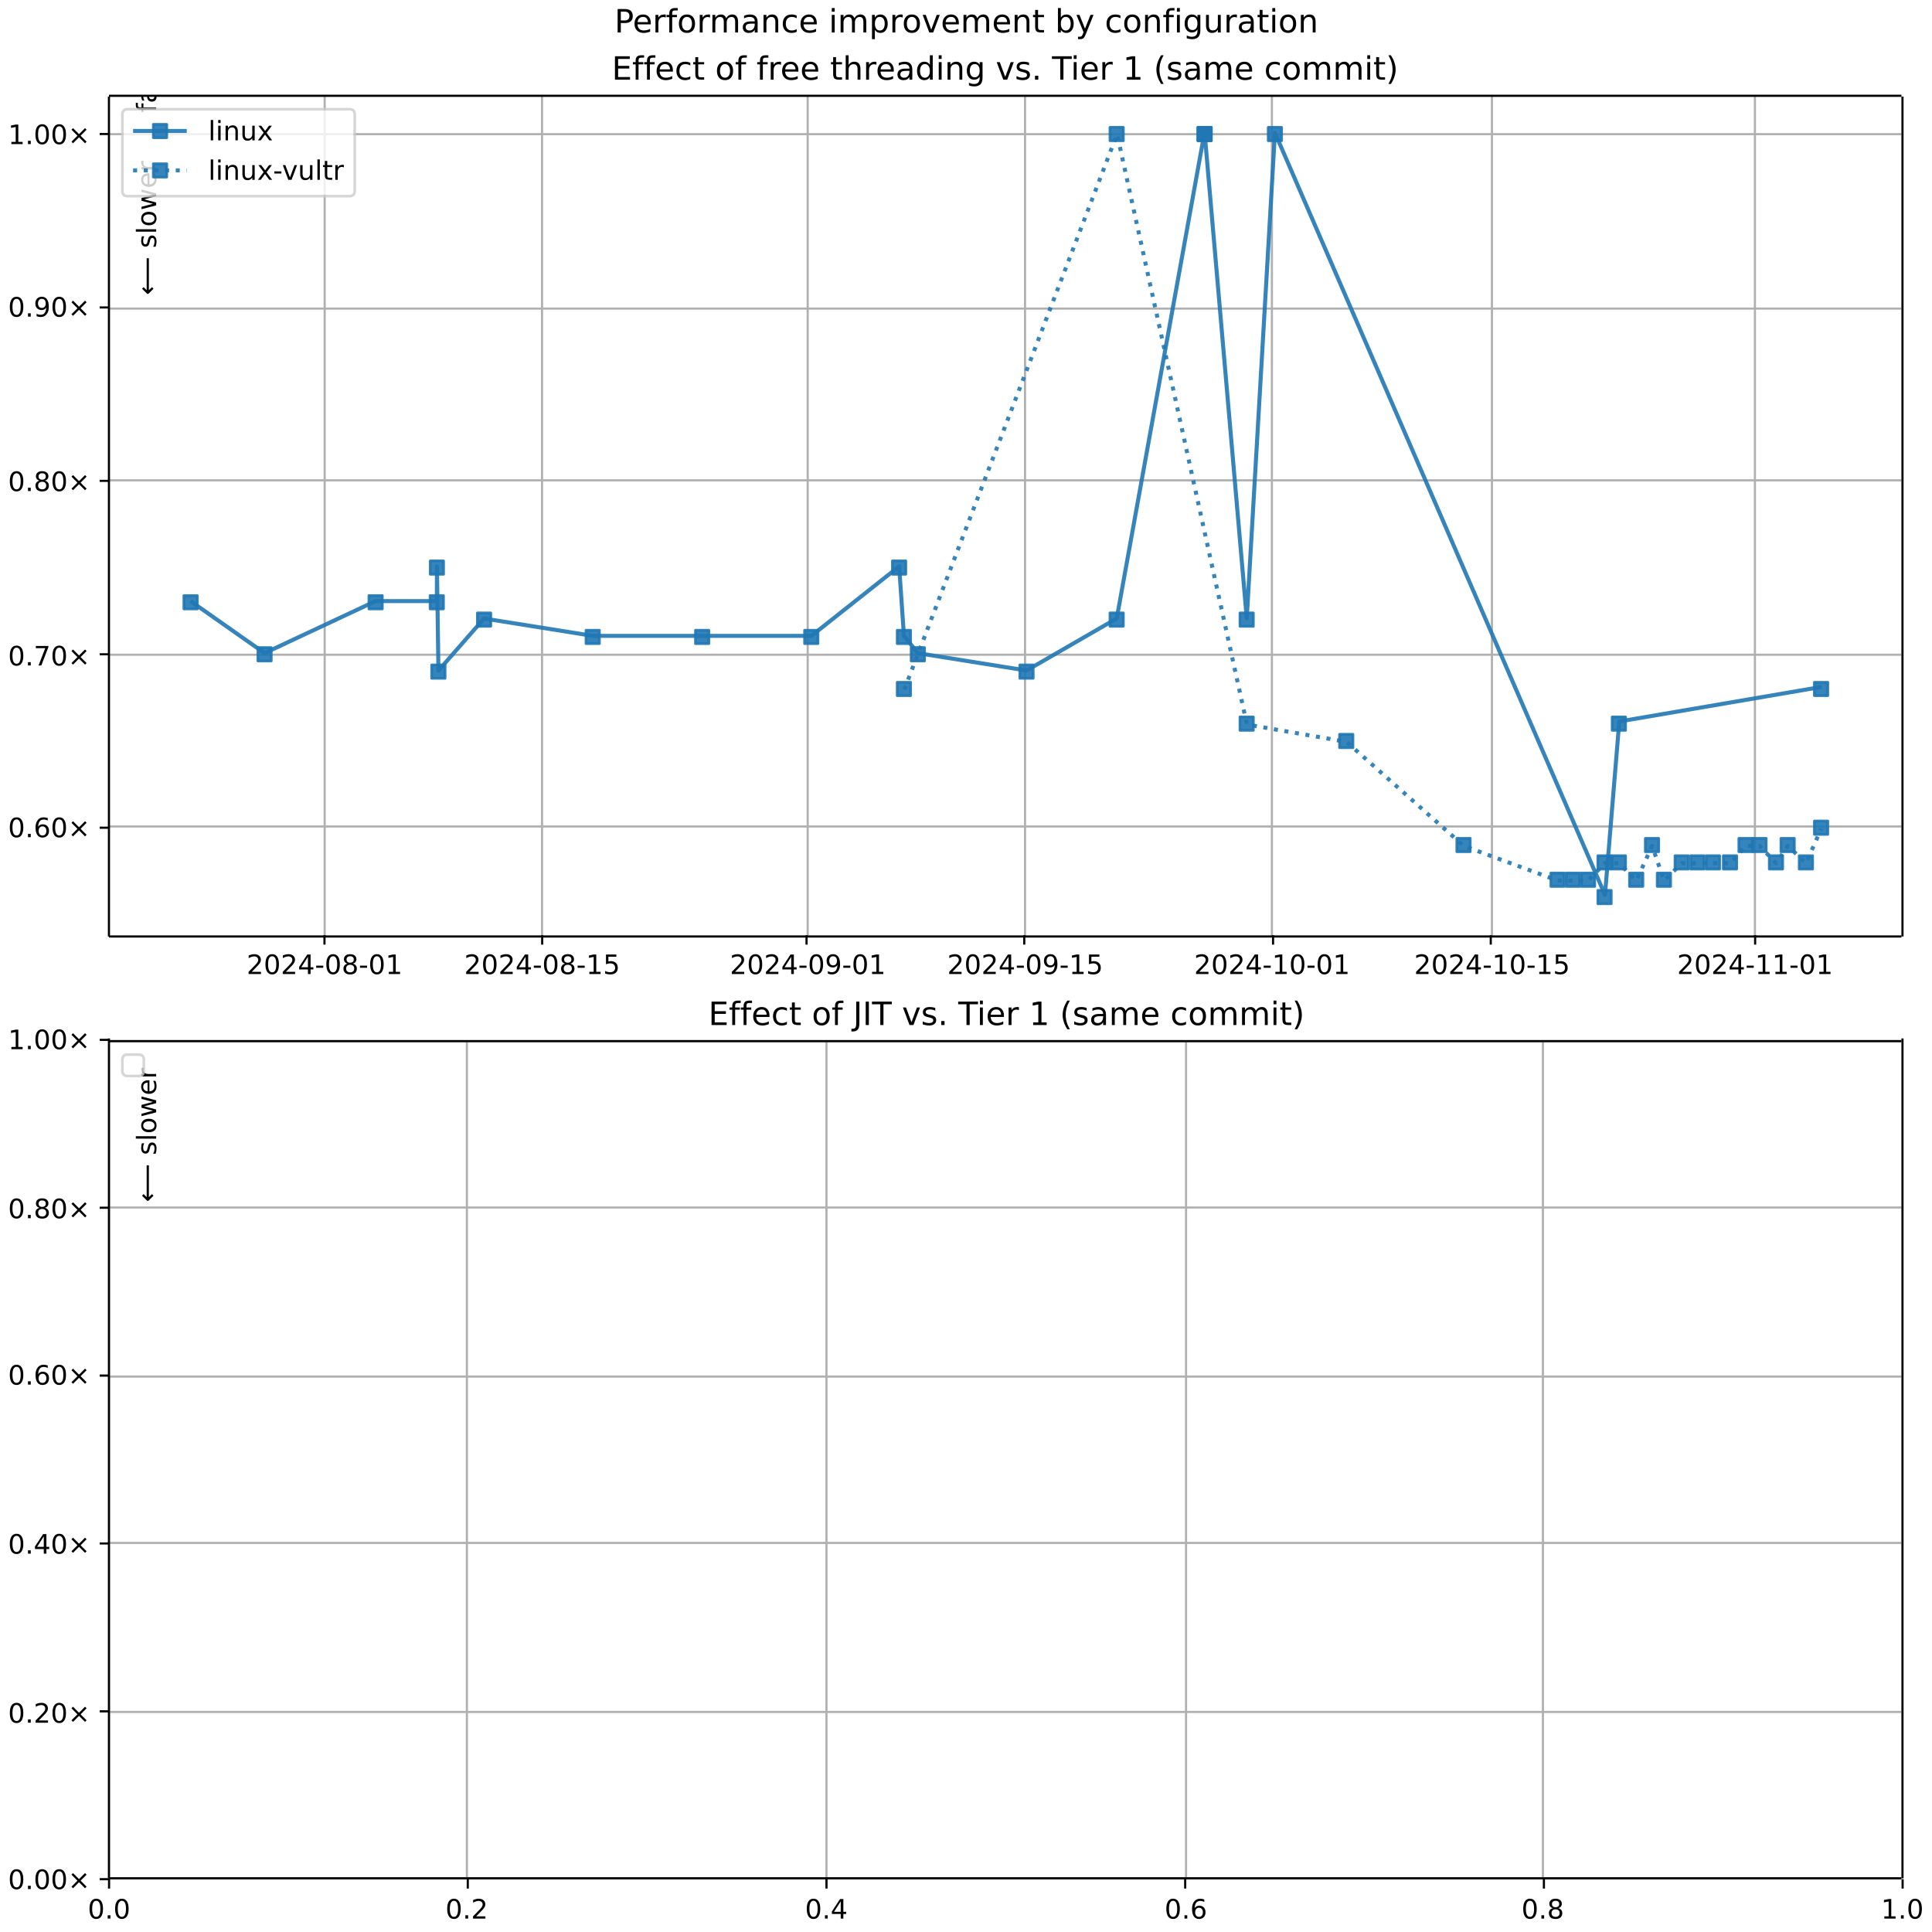
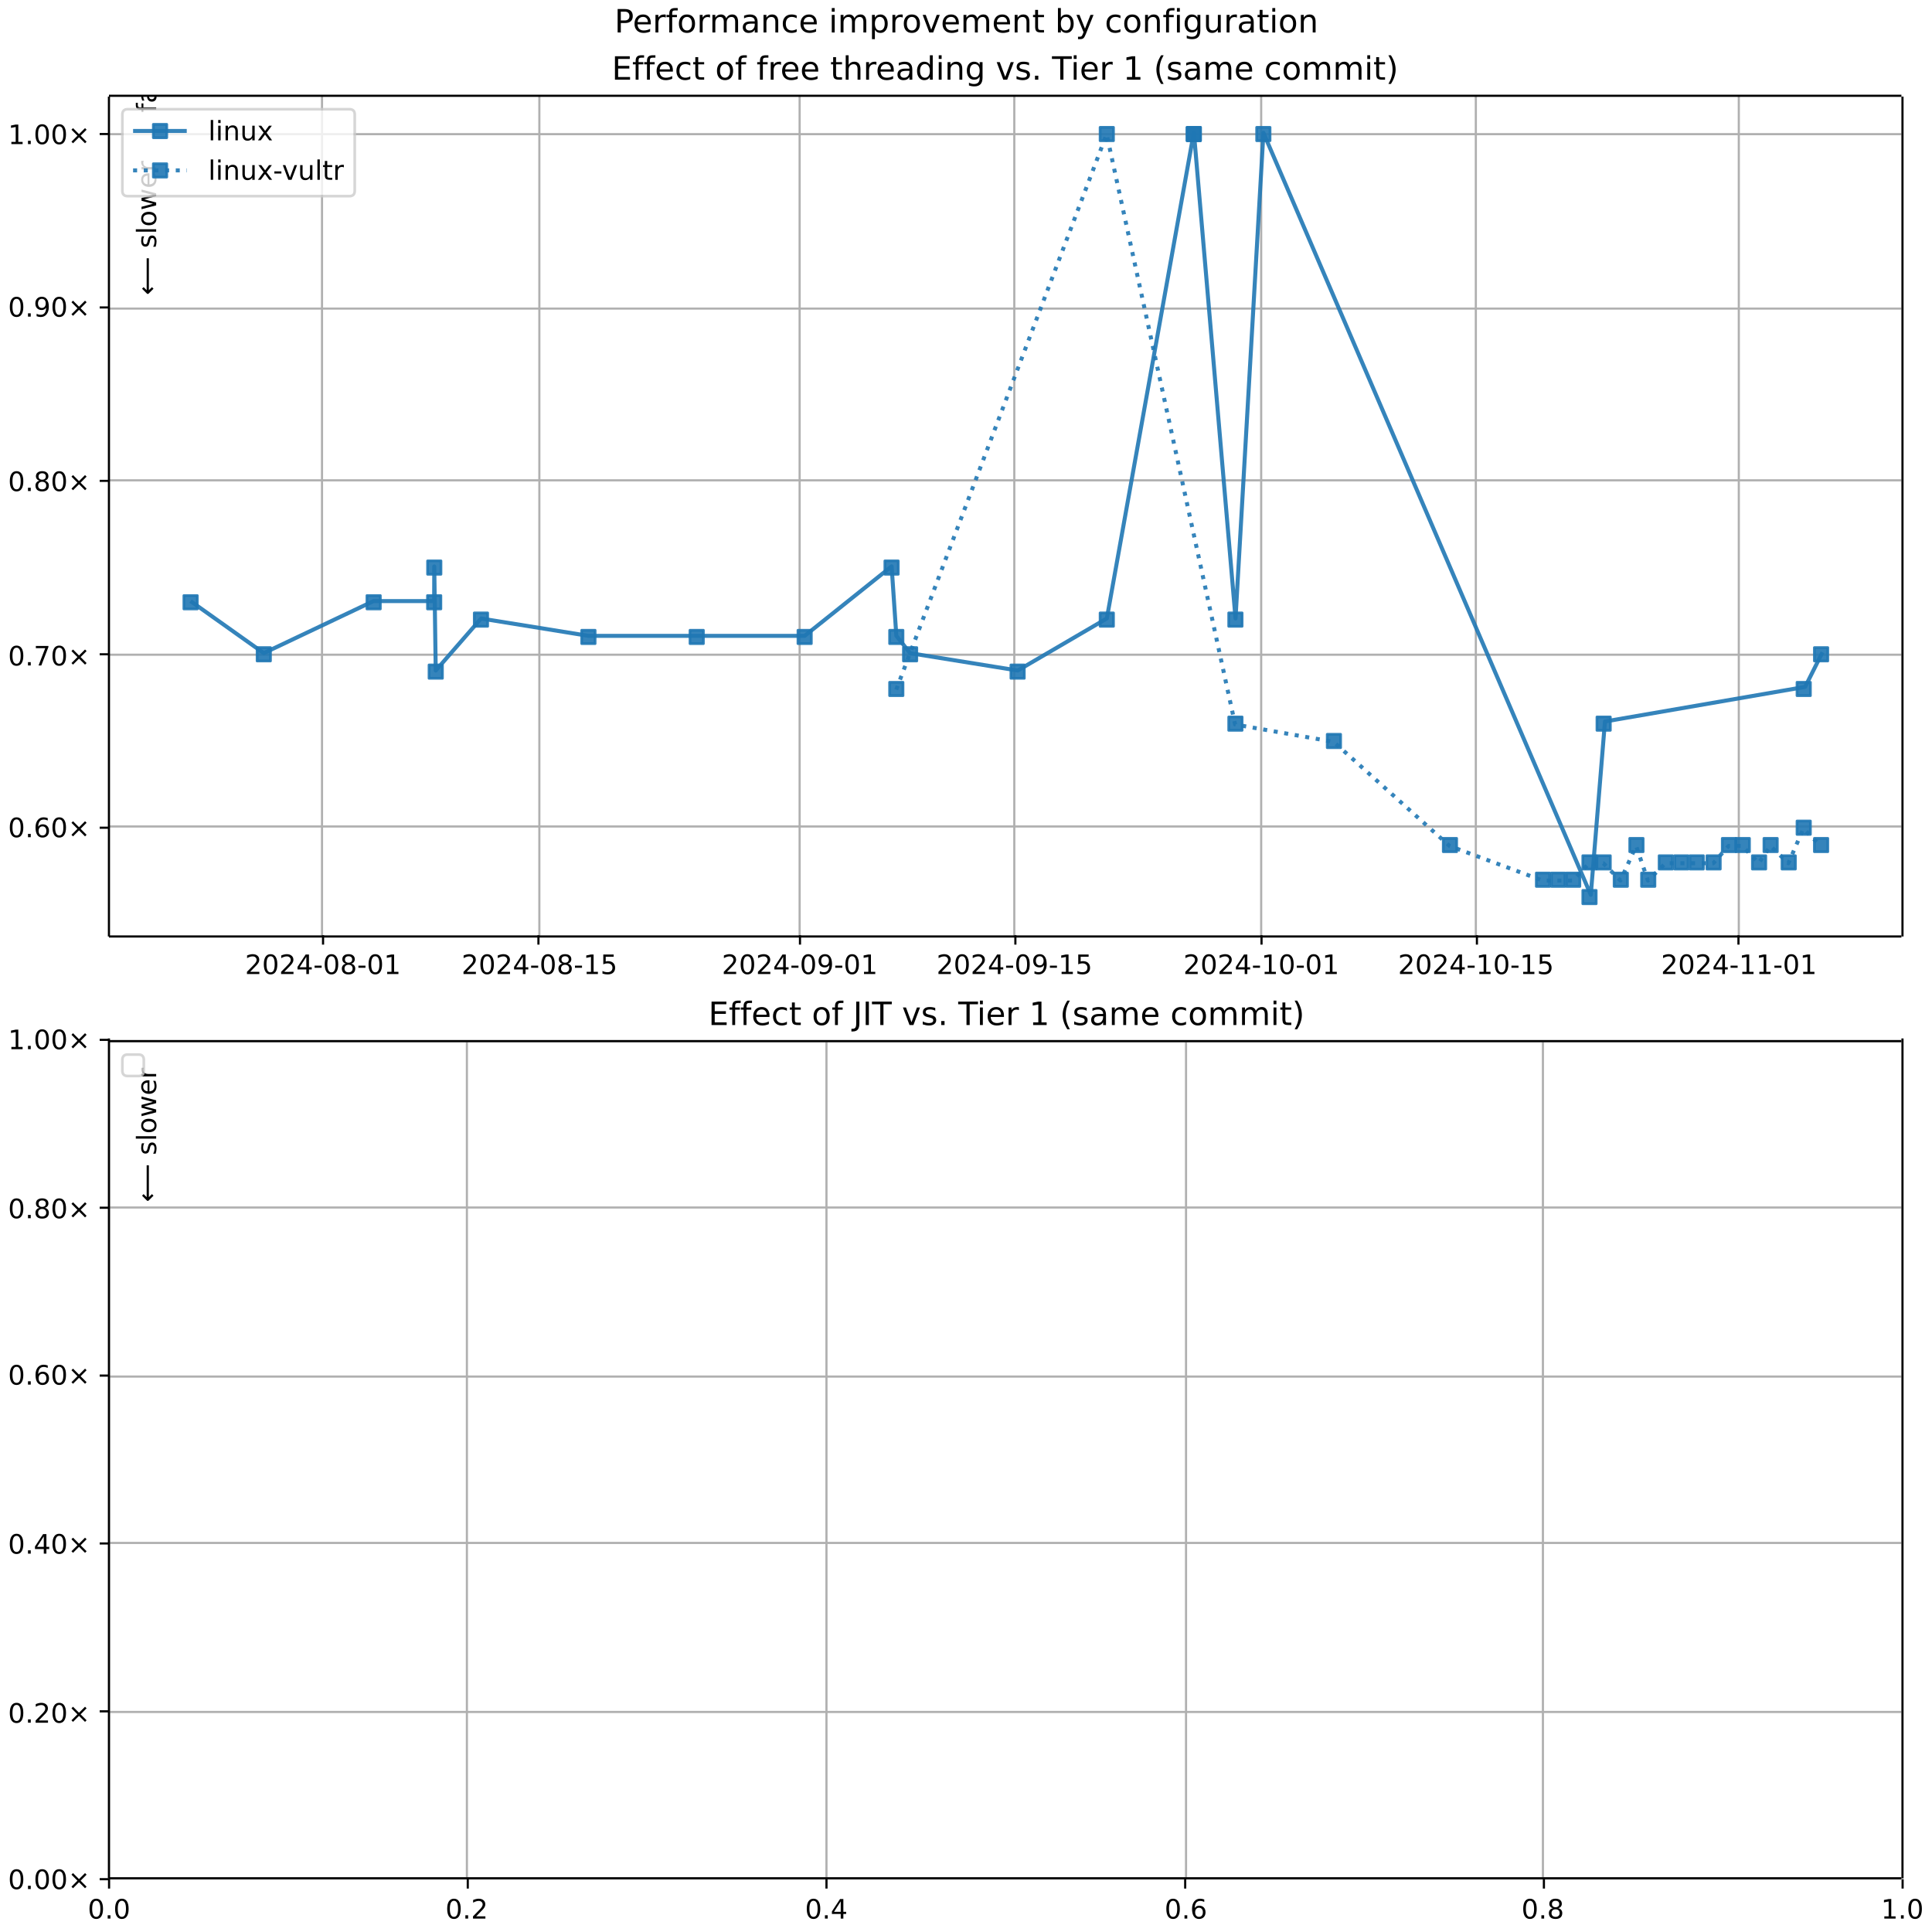
<svg xmlns="http://www.w3.org/2000/svg" xmlns:xlink="http://www.w3.org/1999/xlink" width="720pt" height="720pt" version="1.1" viewBox="0 0 720 720">
  <defs>
    <style type="text/css">*{stroke-linejoin: round; stroke-linecap: butt}</style>
  </defs>
  <path d="m0 720h720v-720h-720z" fill="#fff" />
  <path d="m40.6 349h668v-313h-668z" fill="#fff" />
-   <path d="m121 349v-313" clip-path="url(#d)" fill="none" stroke="#b0b0b0" stroke-linecap="square" stroke-width=".8" />
+   <path d="m120 349v-313" clip-path="url(#d)" fill="none" stroke="#b0b0b0" stroke-linecap="square" stroke-width=".8" />
  <defs>
    <path id="j" d="m0 0v3.5" stroke="#000" stroke-width=".8" />
  </defs>
-   <use x="120.923" y="348.529" stroke="#000000" stroke-width=".8" xlink:href="#j" />
-   <g transform="translate(91.9 363) scale(.1 -.1)">
+   <use x="120.391" y="348.529" stroke="#000000" stroke-width=".8" xlink:href="#j" />
+   <g transform="translate(91.3 363) scale(.1 -.1)">
    <defs>
      <path id="f" transform="scale(.0156)" d="m1228 531h2203v-531h-2962v531q359 372 979 998 621 627 780 809 303 340 423 576 121 236 121 464 0 372-261 606-261 235-680 235-297 0-627-103-329-103-704-313v638q381 153 712 231 332 78 607 78 725 0 1156-363 431-362 431-968 0-288-108-546-107-257-392-607-78-91-497-524-418-433-1181-1211z" />
      <path id="b" transform="scale(.0156)" d="m2034 4250q-487 0-733-480-245-479-245-1442 0-959 245-1439 246-480 733-480 491 0 736 480 246 480 246 1439 0 963-246 1442-245 480-736 480zm0 500q785 0 1199-621 414-620 414-1801 0-1178-414-1799-414-620-1199-620-784 0-1198 620-414 621-414 1799 0 1181 414 1801 414 621 1198 621z" />
      <path id="s" transform="scale(.0156)" d="m2419 4116-1594-2491h1594v2491zm-166 550h794v-3041h666v-525h-666v-1100h-628v1100h-2106v609l1940 2957z" />
      <path id="h" transform="scale(.0156)" d="m313 2009h1684v-512h-1684v512z" />
      <path id="y" transform="scale(.0156)" d="m2034 2216q-450 0-708-241-257-241-257-662 0-422 257-663 258-241 708-241t709 242q260 243 260 662 0 421-258 662-257 241-711 241zm-631 268q-406 100-633 378-226 279-226 679 0 559 398 884 399 325 1092 325 697 0 1094-325t397-884q0-400-227-679-226-278-629-378 456-106 710-416 255-309 255-755 0-679-414-1042-414-362-1186-362-771 0-1186 362-414 363-414 1042 0 446 256 755 257 310 713 416zm-231 997q0-362 226-565 227-203 636-203 407 0 636 203 230 203 230 565 0 363-230 566-229 203-636 203-409 0-636-203-226-203-226-566z" />
      <path id="g" transform="scale(.0156)" d="m794 531h1031v3560l-1122-225v575l1116 225h631v-4135h1031v-531h-2687v531z" />
    </defs>
    <use xlink:href="#f" />
    <use x="63.623" xlink:href="#b" />
    <use x="127.246" xlink:href="#f" />
    <use x="190.869" xlink:href="#s" />
    <use x="254.492" xlink:href="#h" />
    <use x="290.576" xlink:href="#b" />
    <use x="354.199" xlink:href="#y" />
    <use x="417.822" xlink:href="#h" />
    <use x="453.906" xlink:href="#b" />
    <use x="517.529" xlink:href="#g" />
  </g>
-   <path d="m202 349v-313" clip-path="url(#d)" fill="none" stroke="#b0b0b0" stroke-linecap="square" stroke-width=".8" />
-   <use x="202.056" y="348.529" stroke="#000000" stroke-width=".8" xlink:href="#j" />
-   <g transform="translate(173 363) scale(.1 -.1)">
+   <path d="m201 349v-313" clip-path="url(#d)" fill="none" stroke="#b0b0b0" stroke-linecap="square" stroke-width=".8" />
+   <use x="200.66" y="348.529" stroke="#000000" stroke-width=".8" xlink:href="#j" />
+   <g transform="translate(172 363) scale(.1 -.1)">
    <defs>
      <path id="ae" transform="scale(.0156)" d="m691 4666h2478v-532h-1900v-1143q137 47 274 70 138 23 276 23 781 0 1237-428 457-428 457-1159 0-753-469-1171-469-417-1322-417-294 0-599 50-304 50-629 150v635q281-153 581-228t634-75q541 0 856 284 316 284 316 772 0 487-316 771-315 285-856 285-253 0-505-56-251-56-513-175v2344z" />
    </defs>
    <use xlink:href="#f" />
    <use x="63.623" xlink:href="#b" />
    <use x="127.246" xlink:href="#f" />
    <use x="190.869" xlink:href="#s" />
    <use x="254.492" xlink:href="#h" />
    <use x="290.576" xlink:href="#b" />
    <use x="354.199" xlink:href="#y" />
    <use x="417.822" xlink:href="#h" />
    <use x="453.906" xlink:href="#g" />
    <use x="517.529" xlink:href="#ae" />
  </g>
-   <path d="m301 349v-313" clip-path="url(#d)" fill="none" stroke="#b0b0b0" stroke-linecap="square" stroke-width=".8" />
-   <use x="300.575" y="348.529" stroke="#000000" stroke-width=".8" xlink:href="#j" />
-   <g transform="translate(272 363) scale(.1 -.1)">
+   <path d="m298 349v-313" clip-path="url(#d)" fill="none" stroke="#b0b0b0" stroke-linecap="square" stroke-width=".8" />
+   <use x="298.13" y="348.529" stroke="#000000" stroke-width=".8" xlink:href="#j" />
+   <g transform="translate(269 363) scale(.1 -.1)">
    <defs>
      <path id="ac" transform="scale(.0156)" d="m703 97v575q238-113 481-172 244-59 479-59 625 0 954 420 330 420 377 1277-181-269-460-413-278-144-615-144-700 0-1108 423-408 424-408 1159 0 718 425 1152 425 435 1131 435 810 0 1236-621 427-620 427-1801 0-1103-524-1761-523-658-1407-658-238 0-482 47-243 47-506 141zm1256 1978q425 0 673 290 249 291 249 798 0 503-249 795-248 292-673 292t-673-292-248-795q0-507 248-798 248-290 673-290z" />
    </defs>
    <use xlink:href="#f" />
    <use x="63.623" xlink:href="#b" />
    <use x="127.246" xlink:href="#f" />
    <use x="190.869" xlink:href="#s" />
    <use x="254.492" xlink:href="#h" />
    <use x="290.576" xlink:href="#b" />
    <use x="354.199" xlink:href="#ac" />
    <use x="417.822" xlink:href="#h" />
    <use x="453.906" xlink:href="#b" />
    <use x="517.529" xlink:href="#g" />
  </g>
-   <path d="m382 349v-313" clip-path="url(#d)" fill="none" stroke="#b0b0b0" stroke-linecap="square" stroke-width=".8" />
-   <use x="381.708" y="348.529" stroke="#000000" stroke-width=".8" xlink:href="#j" />
-   <g transform="translate(353 363) scale(.1 -.1)">
+   <path d="m378 349v-313" clip-path="url(#d)" fill="none" stroke="#b0b0b0" stroke-linecap="square" stroke-width=".8" />
+   <use x="378.399" y="348.529" stroke="#000000" stroke-width=".8" xlink:href="#j" />
+   <g transform="translate(349 363) scale(.1 -.1)">
    <use xlink:href="#f" />
    <use x="63.623" xlink:href="#b" />
    <use x="127.246" xlink:href="#f" />
    <use x="190.869" xlink:href="#s" />
    <use x="254.492" xlink:href="#h" />
    <use x="290.576" xlink:href="#b" />
    <use x="354.199" xlink:href="#ac" />
    <use x="417.822" xlink:href="#h" />
    <use x="453.906" xlink:href="#g" />
    <use x="517.529" xlink:href="#ae" />
  </g>
-   <path d="m474 349v-313" clip-path="url(#d)" fill="none" stroke="#b0b0b0" stroke-linecap="square" stroke-width=".8" />
-   <use x="474.432" y="348.529" stroke="#000000" stroke-width=".8" xlink:href="#j" />
-   <g transform="translate(445 363) scale(.1 -.1)">
+   <path d="m470 349v-313" clip-path="url(#d)" fill="none" stroke="#b0b0b0" stroke-linecap="square" stroke-width=".8" />
+   <use x="470.135" y="348.529" stroke="#000000" stroke-width=".8" xlink:href="#j" />
+   <g transform="translate(441 363) scale(.1 -.1)">
    <use xlink:href="#f" />
    <use x="63.623" xlink:href="#b" />
    <use x="127.246" xlink:href="#f" />
    <use x="190.869" xlink:href="#s" />
    <use x="254.492" xlink:href="#h" />
    <use x="290.576" xlink:href="#g" />
    <use x="354.199" xlink:href="#b" />
    <use x="417.822" xlink:href="#h" />
    <use x="453.906" xlink:href="#b" />
    <use x="517.529" xlink:href="#g" />
  </g>
-   <path d="m556 349v-313" clip-path="url(#d)" fill="none" stroke="#b0b0b0" stroke-linecap="square" stroke-width=".8" />
-   <use x="555.565" y="348.529" stroke="#000000" stroke-width=".8" xlink:href="#j" />
-   <g transform="translate(527 363) scale(.1 -.1)">
+   <path d="m550 349v-313" clip-path="url(#d)" fill="none" stroke="#b0b0b0" stroke-linecap="square" stroke-width=".8" />
+   <use x="550.404" y="348.529" stroke="#000000" stroke-width=".8" xlink:href="#j" />
+   <g transform="translate(521 363) scale(.1 -.1)">
    <use xlink:href="#f" />
    <use x="63.623" xlink:href="#b" />
    <use x="127.246" xlink:href="#f" />
    <use x="190.869" xlink:href="#s" />
    <use x="254.492" xlink:href="#h" />
    <use x="290.576" xlink:href="#g" />
    <use x="354.199" xlink:href="#b" />
    <use x="417.822" xlink:href="#h" />
    <use x="453.906" xlink:href="#g" />
    <use x="517.529" xlink:href="#ae" />
  </g>
-   <path d="m654 349v-313" clip-path="url(#d)" fill="none" stroke="#b0b0b0" stroke-linecap="square" stroke-width=".8" />
-   <use x="654.084" y="348.529" stroke="#000000" stroke-width=".8" xlink:href="#j" />
-   <g transform="translate(625 363) scale(.1 -.1)">
+   <path d="m648 349v-313" clip-path="url(#d)" fill="none" stroke="#b0b0b0" stroke-linecap="square" stroke-width=".8" />
+   <use x="647.873" y="348.529" stroke="#000000" stroke-width=".8" xlink:href="#j" />
+   <g transform="translate(619 363) scale(.1 -.1)">
    <use xlink:href="#f" />
    <use x="63.623" xlink:href="#b" />
    <use x="127.246" xlink:href="#f" />
    <use x="190.869" xlink:href="#s" />
    <use x="254.492" xlink:href="#h" />
    <use x="290.576" xlink:href="#g" />
    <use x="354.199" xlink:href="#g" />
    <use x="417.822" xlink:href="#h" />
    <use x="453.906" xlink:href="#b" />
    <use x="517.529" xlink:href="#g" />
  </g>
  <path d="m40.6 308h668" clip-path="url(#d)" fill="none" stroke="#b0b0b0" stroke-linecap="square" stroke-width=".8" />
  <defs>
    <path id="l" d="m0 0h-3.5" stroke="#000" stroke-width=".8" />
  </defs>
  <use x="40.646" y="308.46" stroke="#000000" stroke-width=".8" xlink:href="#l" />
  <g transform="translate(3 312) scale(.1 -.1)">
    <defs>
      <path id="c" transform="scale(.0156)" d="m684 794h660v-794h-660v794z" />
      <path id="ad" transform="scale(.0156)" d="m2113 2584q-425 0-674-291-248-290-248-796 0-503 248-796 249-292 674-292t673 292q248 293 248 796 0 506-248 796-248 291-673 291zm1253 1979v-575q-238 112-480 171-242 60-480 60-625 0-955-422-329-422-376-1275 184 272 462 417 279 145 613 145 703 0 1111-427 408-426 408-1160 0-719-425-1154-425-434-1131-434-810 0-1238 620-428 621-428 1799 0 1106 525 1764t1409 658q238 0 480-47t505-140z" />
      <path id="m" transform="scale(.0156)" d="m4488 3438-1429-1435 1429-1428-372-378-1435 1434-1434-1434-369 378 1425 1428-1425 1435 369 378 1434-1435 1435 1435 372-378z" />
    </defs>
    <use xlink:href="#b" />
    <use x="63.623" xlink:href="#c" />
    <use x="95.41" xlink:href="#ad" />
    <use x="159.033" xlink:href="#b" />
    <use x="222.656" xlink:href="#m" />
  </g>
  <path d="m40.6 244h668" clip-path="url(#d)" fill="none" stroke="#b0b0b0" stroke-linecap="square" stroke-width=".8" />
  <use x="40.646" y="243.833" stroke="#000000" stroke-width=".8" xlink:href="#l" />
  <g transform="translate(3 248) scale(.1 -.1)">
    <defs>
      <path id="av" transform="scale(.0156)" d="m525 4666h3e3v-269l-1694-4397h-659l1594 4134h-2241v532z" />
    </defs>
    <use xlink:href="#b" />
    <use x="63.623" xlink:href="#c" />
    <use x="95.41" xlink:href="#av" />
    <use x="159.033" xlink:href="#b" />
    <use x="222.656" xlink:href="#m" />
  </g>
  <path d="m40.6 179h668" clip-path="url(#d)" fill="none" stroke="#b0b0b0" stroke-linecap="square" stroke-width=".8" />
  <use x="40.646" y="179.205" stroke="#000000" stroke-width=".8" xlink:href="#l" />
  <g transform="translate(3 183) scale(.1 -.1)">
    <use xlink:href="#b" />
    <use x="63.623" xlink:href="#c" />
    <use x="95.41" xlink:href="#y" />
    <use x="159.033" xlink:href="#b" />
    <use x="222.656" xlink:href="#m" />
  </g>
  <path d="m40.6 115h668" clip-path="url(#d)" fill="none" stroke="#b0b0b0" stroke-linecap="square" stroke-width=".8" />
  <use x="40.646" y="114.578" stroke="#000000" stroke-width=".8" xlink:href="#l" />
  <g transform="translate(3 118) scale(.1 -.1)">
    <use xlink:href="#b" />
    <use x="63.623" xlink:href="#c" />
    <use x="95.41" xlink:href="#ac" />
    <use x="159.033" xlink:href="#b" />
    <use x="222.656" xlink:href="#m" />
  </g>
  <path d="m40.6 50h668" clip-path="url(#d)" fill="none" stroke="#b0b0b0" stroke-linecap="square" stroke-width=".8" />
  <use x="40.646" y="49.951" stroke="#000000" stroke-width=".8" xlink:href="#l" />
  <g transform="translate(3 53.7) scale(.1 -.1)">
    <use xlink:href="#g" />
    <use x="63.623" xlink:href="#c" />
    <use x="95.41" xlink:href="#b" />
    <use x="159.033" xlink:href="#b" />
    <use x="222.656" xlink:href="#m" />
  </g>
-   <path d="m71 224 27.6 19.4 41.4-19.4h22.8l0.037-12.9 0.552 38.8 17-19.4 40.5 6.46h40.8 40.7l32.7-25.9 1.78 25.9 5.2 6.46 40.5 6.46 33.6-19.4 32.7-181h0.061l15.7 181 10.5-181 123 284 5.33-64.6 75.4-12.9" clip-path="url(#d)" fill="none" stroke="#1f77b4" stroke-linecap="square" stroke-opacity=".9" stroke-width="1.5" />
+   <path d="m71 224 27.3 19.4 40.9-19.4h22.6l0.037-12.9 0.546 38.8 16.9-19.4 40 6.46h40.4 40.2l32.4-25.9 1.76 25.9 5.14 6.46 40.1 6.46 33.2-19.4 32.4-181h0.06l15.5 181 10.4-181 122 284 5.28-64.6 74.6-12.9 6.47-12.9" clip-path="url(#d)" fill="none" stroke="#1f77b4" stroke-linecap="square" stroke-opacity=".9" stroke-width="1.5" />
  <defs>
    <path id="a" d="m-2.5 2.5h5v-5h-5z" stroke="#1f77b4" stroke-opacity=".9" />
  </defs>
  <g clip-path="url(#d)" fill="#1f77b4" fill-opacity=".9" stroke="#1f77b4" stroke-opacity=".9">
    <use x="71.027" y="224.444" xlink:href="#a" />
-     <use x="98.601" y="243.833" xlink:href="#a" />
-     <use x="139.982" y="224.444" xlink:href="#a" />
-     <use x="162.781" y="224.444" xlink:href="#a" />
-     <use x="162.818" y="211.519" xlink:href="#a" />
-     <use x="163.37" y="250.295" xlink:href="#a" />
-     <use x="180.409" y="230.907" xlink:href="#a" />
-     <use x="220.883" y="237.37" xlink:href="#a" />
-     <use x="261.676" y="237.37" xlink:href="#a" />
-     <use x="302.334" y="237.37" xlink:href="#a" />
-     <use x="335.073" y="211.519" xlink:href="#a" />
-     <use x="336.857" y="237.37" xlink:href="#a" />
-     <use x="342.055" y="243.833" xlink:href="#a" />
-     <use x="382.553" y="250.295" xlink:href="#a" />
-     <use x="416.149" y="230.907" xlink:href="#a" />
-     <use x="448.882" y="49.951" xlink:href="#a" />
-     <use x="448.942" y="49.951" xlink:href="#a" />
-     <use x="464.595" y="230.907" xlink:href="#a" />
-     <use x="475.119" y="49.951" xlink:href="#a" />
-     <use x="597.973" y="334.311" xlink:href="#a" />
-     <use x="603.305" y="269.684" xlink:href="#a" />
-     <use x="678.666" y="256.758" xlink:href="#a" />
+     <use x="98.308" y="243.833" xlink:href="#a" />
+     <use x="139.247" y="224.444" xlink:href="#a" />
+     <use x="161.803" y="224.444" xlink:href="#a" />
+     <use x="161.84" y="211.519" xlink:href="#a" />
+     <use x="162.386" y="250.295" xlink:href="#a" />
+     <use x="179.244" y="230.907" xlink:href="#a" />
+     <use x="219.286" y="237.37" xlink:href="#a" />
+     <use x="259.645" y="237.37" xlink:href="#a" />
+     <use x="299.87" y="237.37" xlink:href="#a" />
+     <use x="332.26" y="211.519" xlink:href="#a" />
+     <use x="334.025" y="237.37" xlink:href="#a" />
+     <use x="339.168" y="243.833" xlink:href="#a" />
+     <use x="379.234" y="250.295" xlink:href="#a" />
+     <use x="412.472" y="230.907" xlink:href="#a" />
+     <use x="444.856" y="49.951" xlink:href="#a" />
+     <use x="444.917" y="49.951" xlink:href="#a" />
+     <use x="460.402" y="230.907" xlink:href="#a" />
+     <use x="470.814" y="49.951" xlink:href="#a" />
+     <use x="592.36" y="334.311" xlink:href="#a" />
+     <use x="597.635" y="269.684" xlink:href="#a" />
+     <use x="672.193" y="256.758" xlink:href="#a" />
+     <use x="678.666" y="243.833" xlink:href="#a" />
  </g>
  <g stroke="#1f77b4" stroke-opacity=".9">
-     <path d="m337 257 79.3-207 48.4 220 37.1 6.46 43.7 38.8 35 12.9h5.72 5.64l6.16-6.46h5.33l6.46 6.46 5.89-12.9 4.44 12.9 6.62-6.46h5.86 5.79 6.36l5.79-6.46h5.2l6.14 6.46 4.35-6.46 6.81 6.46 5.66-12.9" clip-path="url(#d)" fill="none" stroke-dasharray="1.5,2.475" stroke-width="1.5" />
+     <path d="m334 257 78.4-207 47.9 220 36.7 6.46 43.2 38.8 34.7 12.9h5.66 5.58l6.09-6.46h5.28l6.39 6.46 5.83-12.9 4.4 12.9 6.55-6.46h5.79 5.72 6.29l5.73-6.46h5.14l6.08 6.46 4.3-6.46 6.74 6.46 5.6-12.9 6.47 6.46" clip-path="url(#d)" fill="none" stroke-dasharray="1.5,2.475" stroke-width="1.5" />
    <g clip-path="url(#d)" fill="#1f77b4" fill-opacity=".9">
-       <use x="336.857" y="256.758" xlink:href="#a" />
-       <use x="416.149" y="49.951" xlink:href="#a" />
-       <use x="464.595" y="269.684" xlink:href="#a" />
-       <use x="501.705" y="276.146" xlink:href="#a" />
-       <use x="545.413" y="314.923" xlink:href="#a" />
-       <use x="580.457" y="327.848" xlink:href="#a" />
-       <use x="586.179" y="327.848" xlink:href="#a" />
-       <use x="591.818" y="327.848" xlink:href="#a" />
-       <use x="597.973" y="321.386" xlink:href="#a" />
-       <use x="603.305" y="321.386" xlink:href="#a" />
-       <use x="609.766" y="327.848" xlink:href="#a" />
-       <use x="615.656" y="314.923" xlink:href="#a" />
-       <use x="620.098" y="327.848" xlink:href="#a" />
-       <use x="626.72" y="321.386" xlink:href="#a" />
-       <use x="632.577" y="321.386" xlink:href="#a" />
-       <use x="638.362" y="321.386" xlink:href="#a" />
-       <use x="644.72" y="321.386" xlink:href="#a" />
-       <use x="650.513" y="314.923" xlink:href="#a" />
-       <use x="655.712" y="314.923" xlink:href="#a" />
-       <use x="661.855" y="321.386" xlink:href="#a" />
-       <use x="666.203" y="314.923" xlink:href="#a" />
-       <use x="673.011" y="321.386" xlink:href="#a" />
-       <use x="678.666" y="308.46" xlink:href="#a" />
+       <use x="334.025" y="256.758" xlink:href="#a" />
+       <use x="412.472" y="49.951" xlink:href="#a" />
+       <use x="460.402" y="269.684" xlink:href="#a" />
+       <use x="497.117" y="276.146" xlink:href="#a" />
+       <use x="540.36" y="314.923" xlink:href="#a" />
+       <use x="575.03" y="327.848" xlink:href="#a" />
+       <use x="580.691" y="327.848" xlink:href="#a" />
+       <use x="586.27" y="327.848" xlink:href="#a" />
+       <use x="592.36" y="321.386" xlink:href="#a" />
+       <use x="597.635" y="321.386" xlink:href="#a" />
+       <use x="604.027" y="327.848" xlink:href="#a" />
+       <use x="609.854" y="314.923" xlink:href="#a" />
+       <use x="614.249" y="327.848" xlink:href="#a" />
+       <use x="620.8" y="321.386" xlink:href="#a" />
+       <use x="626.595" y="321.386" xlink:href="#a" />
+       <use x="632.318" y="321.386" xlink:href="#a" />
+       <use x="638.609" y="321.386" xlink:href="#a" />
+       <use x="644.34" y="314.923" xlink:href="#a" />
+       <use x="649.484" y="314.923" xlink:href="#a" />
+       <use x="655.561" y="321.386" xlink:href="#a" />
+       <use x="659.862" y="314.923" xlink:href="#a" />
+       <use x="666.598" y="321.386" xlink:href="#a" />
+       <use x="672.193" y="308.46" xlink:href="#a" />
+       <use x="678.666" y="314.923" xlink:href="#a" />
    </g>
  </g>
  <path d="m40.6 349v-313" fill="none" stroke="#000" stroke-linecap="square" stroke-width=".8" />
  <path d="m709 349v-313" fill="none" stroke="#000" stroke-linecap="square" stroke-width=".8" />
  <path d="m40.6 349h668" fill="none" stroke="#000" stroke-linecap="square" stroke-width=".8" />
  <path d="m40.6 35.7h668" fill="none" stroke="#000" stroke-linecap="square" stroke-width=".8" />
  <g clip-path="url(#d)">
    <g transform="translate(58.2 42) rotate(-90) scale(.1 -.1)">
      <defs>
        <path id="n" transform="scale(.0156)" d="m2375 4863v-479h-550q-309 0-430-125-120-125-120-450v-309h947v-447h-947v-3053h-578v3053h-550v447h550v244q0 584 272 851 272 268 862 268h544z" />
        <path id="v" transform="scale(.0156)" d="m2194 1759q-697 0-966-159t-269-544q0-306 202-486 202-179 548-179 479 0 768 339t289 901v128h-572zm1147 238v-2e3h-575v531q-197-318-491-470t-719-152q-537 0-855 302-317 302-317 808 0 590 395 890 396 300 1180 300h807v57q0 397-261 614t-733 217q-300 0-585-72-284-72-546-216v532q315 122 612 182 297 61 578 61 760 0 1135-394 375-393 375-1193z" />
        <path id="t" transform="scale(.0156)" d="m2834 3397v-544q-243 125-506 187-262 63-544 63-428 0-642-131t-214-394q0-200 153-314t616-217l197-44q612-131 870-370t258-667q0-488-386-773-386-284-1061-284-281 0-586 55t-642 164v594q319-166 628-249 309-82 613-82 406 0 624 139 219 139 219 392 0 234-158 359-157 125-692 241l-200 47q-534 112-772 345-237 233-237 639 0 494 350 762 350 269 994 269 318 0 599-47 282-46 519-140z" />
        <path id="o" transform="scale(.0156)" d="m1172 4494v-994h1184v-447h-1184v-1900q0-428 117-550t477-122h590v-481h-590q-666 0-919 248-253 249-253 905v1900h-422v447h422v994h578z" />
        <path id="e" transform="scale(.0156)" d="m3597 1894v-281h-2644q38-594 358-905t892-311q331 0 642 81t618 244v-544q-310-131-635-200t-659-69q-838 0-1327 487-489 488-489 1320 0 859 464 1363 464 505 1252 505 706 0 1117-455 411-454 411-1235zm-575 169q-6 471-264 752-258 282-683 282-481 0-770-272t-333-766l2050 4z" />
        <path id="k" transform="scale(.0156)" d="m2631 2963q-97 56-211 82-114 27-251 27-488 0-749-317t-261-911v-1844h-578v3500h578v-544q182 319 472 473 291 155 707 155 59 0 131-8 72-7 159-23l3-590z" />
        <path id="al" transform="scale(.0156)" d="m8863 2147v-281l-1229-1228-375 375 729 728h-7622v531h7622l-729 728 375 375 1229-1228z" />
      </defs>
      <use xlink:href="#n" />
      <use x="35.205" xlink:href="#v" />
      <use x="96.484" xlink:href="#t" />
      <use x="148.584" xlink:href="#o" />
      <use x="187.793" xlink:href="#e" />
      <use x="249.316" xlink:href="#k" />
      <use x="290.43" xlink:href="#DejaVuSans-20" />
      <use x="322.217" xlink:href="#al" />
    </g>
  </g>
  <g clip-path="url(#d)">
    <g transform="translate(58.2 110) rotate(-90) scale(.1 -.1)">
      <defs>
        <path id="am" transform="scale(.0156)" d="m313 1866v281l1228 1228 375-375-728-728h7621v-531h-7621l728-728-375-375-1228 1228z" />
        <path id="x" transform="scale(.0156)" d="m603 4863h575v-4863h-575v4863z" />
        <path id="p" transform="scale(.0156)" d="m1959 3097q-462 0-731-361t-269-989 267-989q268-361 733-361 460 0 728 362 269 363 269 988 0 622-269 986-268 364-728 364zm0 487q750 0 1178-488 429-487 429-1349 0-859-429-1349-428-489-1178-489-753 0-1180 489-426 490-426 1349 0 862 426 1349 427 488 1180 488z" />
        <path id="ag" transform="scale(.0156)" d="m269 3500h575l719-2731 715 2731h678l719-2731 716 2731h575l-916-3500h-678l-753 2869-756-2869h-679l-915 3500z" />
      </defs>
      <use xlink:href="#am" />
      <use x="143.359" xlink:href="#DejaVuSans-20" />
      <use x="175.146" xlink:href="#t" />
      <use x="227.246" xlink:href="#x" />
      <use x="255.029" xlink:href="#p" />
      <use x="316.211" xlink:href="#ag" />
      <use x="397.998" xlink:href="#e" />
      <use x="459.521" xlink:href="#k" />
    </g>
  </g>
  <g transform="translate(228 29.7) scale(.12 -.12)">
    <defs>
      <path id="ai" transform="scale(.0156)" d="m628 4666h2950v-532h-2319v-1381h2222v-531h-2222v-1691h2375v-531h-3006v4666z" />
      <path id="w" transform="scale(.0156)" d="m3122 3366v-538q-244 135-489 202t-495 67q-560 0-870-355-309-354-309-995t309-996q310-354 870-354 250 0 495 67t489 202v-532q-241-112-499-168-257-57-548-57-791 0-1257 497-465 497-465 1341 0 856 470 1346 471 491 1290 491 265 0 518-55 253-54 491-163z" />
      <path id="ap" transform="scale(.0156)" d="m3513 2113v-2113h-575v2094q0 497-194 743-194 247-581 247-466 0-735-297-269-296-269-809v-1978h-578v4863h578v-1907q207 316 486 472 280 156 646 156 603 0 912-373 310-373 310-1098z" />
      <path id="aq" transform="scale(.0156)" d="m2906 2969v1894h575v-4863h-575v525q-181-312-458-464-276-152-664-152-634 0-1033 506-398 507-398 1332t398 1331q399 506 1033 506 388 0 664-152 277-151 458-463zm-1959-1222q0-634 261-995t717-361 718 361q263 361 263 995t-263 995q-262 361-718 361t-717-361-261-995z" />
      <path id="q" transform="scale(.0156)" d="m603 3500h575v-3500h-575v3500zm0 1363h575v-729h-575v729z" />
      <path id="u" transform="scale(.0156)" d="m3513 2113v-2113h-575v2094q0 497-194 743-194 247-581 247-466 0-735-297-269-296-269-809v-1978h-578v3500h578v-544q207 316 486 472 280 156 646 156 603 0 912-373 310-373 310-1098z" />
      <path id="ah" transform="scale(.0156)" d="m2906 1791q0 625-258 968-257 344-723 344-462 0-720-344-258-343-258-968 0-622 258-966t720-344q466 0 723 344 258 344 258 966zm575-1357q0-893-397-1329-396-436-1215-436-303 0-572 45t-522 139v559q253-137 500-202 247-66 503-66 566 0 847 295t281 892v285q-178-310-456-463t-666-153q-643 0-1037 490-394 491-394 1301 0 812 394 1302 394 491 1037 491 388 0 666-153t456-462v531h575v-3066z" />
      <path id="z" transform="scale(.0156)" d="m191 3500h609l1094-2937 1094 2937h609l-1313-3500h-781l-1312 3500z" />
      <path id="ab" transform="scale(.0156)" d="m-19 4666h3947v-532h-1656v-4134h-634v4134h-1657v532z" />
      <path id="ak" transform="scale(.0156)" d="m1984 4856q-418-718-622-1422-203-703-203-1425 0-721 205-1429t620-1424h-500q-468 735-701 1444t-233 1409q0 697 231 1403 232 707 703 1444h500z" />
      <path id="r" transform="scale(.0156)" d="m3328 2828q216 388 516 572t706 184q547 0 844-383 297-382 297-1088v-2113h-578v2094q0 503-179 746-178 244-543 244-447 0-707-297-259-296-259-809v-1978h-578v2094q0 506-178 748t-550 242q-441 0-701-298-259-298-259-808v-1978h-578v3500h578v-544q197 322 472 475t653 153q382 0 649-194 267-193 395-562z" />
      <path id="aj" transform="scale(.0156)" d="m513 4856h500q468-737 701-1444 233-706 233-1403 0-700-233-1409t-701-1444h-500q415 716 620 1424t205 1429q0 722-205 1425-205 704-620 1422z" />
    </defs>
    <use xlink:href="#ai" />
    <use x="63.184" xlink:href="#n" />
    <use x="98.389" xlink:href="#n" />
    <use x="133.594" xlink:href="#e" />
    <use x="195.117" xlink:href="#w" />
    <use x="250.098" xlink:href="#o" />
    <use x="289.307" xlink:href="#DejaVuSans-20" />
    <use x="321.094" xlink:href="#p" />
    <use x="382.275" xlink:href="#n" />
    <use x="417.48" xlink:href="#DejaVuSans-20" />
    <use x="449.268" xlink:href="#n" />
    <use x="484.473" xlink:href="#k" />
    <use x="523.336" xlink:href="#e" />
    <use x="584.859" xlink:href="#e" />
    <use x="646.383" xlink:href="#DejaVuSans-20" />
    <use x="678.17" xlink:href="#o" />
    <use x="717.379" xlink:href="#ap" />
    <use x="780.758" xlink:href="#k" />
    <use x="819.621" xlink:href="#e" />
    <use x="881.145" xlink:href="#v" />
    <use x="942.424" xlink:href="#aq" />
    <use x="1005.9" xlink:href="#q" />
    <use x="1033.684" xlink:href="#u" />
    <use x="1097.062" xlink:href="#ah" />
    <use x="1160.539" xlink:href="#DejaVuSans-20" />
    <use x="1192.326" xlink:href="#z" />
    <use x="1251.506" xlink:href="#t" />
    <use x="1303.605" xlink:href="#c" />
    <use x="1335.393" xlink:href="#DejaVuSans-20" />
    <use x="1367.18" xlink:href="#ab" />
    <use x="1425.139" xlink:href="#q" />
    <use x="1452.922" xlink:href="#e" />
    <use x="1514.445" xlink:href="#k" />
    <use x="1555.559" xlink:href="#DejaVuSans-20" />
    <use x="1587.346" xlink:href="#g" />
    <use x="1650.969" xlink:href="#DejaVuSans-20" />
    <use x="1682.756" xlink:href="#ak" />
    <use x="1721.77" xlink:href="#t" />
    <use x="1773.869" xlink:href="#v" />
    <use x="1835.148" xlink:href="#r" />
    <use x="1932.561" xlink:href="#e" />
    <use x="1994.084" xlink:href="#DejaVuSans-20" />
    <use x="2025.871" xlink:href="#w" />
    <use x="2080.852" xlink:href="#p" />
    <use x="2142.033" xlink:href="#r" />
    <use x="2239.445" xlink:href="#r" />
    <use x="2336.857" xlink:href="#q" />
    <use x="2364.641" xlink:href="#o" />
    <use x="2403.85" xlink:href="#aj" />
  </g>
  <path d="m47.6 73.1h82.6q2 0 2-2v-28.4q0-2-2-2h-82.6q-2 0-2 2v28.4q0 2 2 2z" fill="#fff" opacity=".8" stroke="#ccc" />
  <path d="m49.6 48.8h10 10" fill="none" stroke="#1f77b4" stroke-linecap="square" stroke-opacity=".9" stroke-width="1.5" />
  <use x="59.646" y="48.831" fill="#1f77b4" fill-opacity=".9" stroke="#1f77b4" stroke-opacity=".9" xlink:href="#a" />
  <g transform="translate(77.6 52.3) scale(.1 -.1)">
    <defs>
      <path id="aa" transform="scale(.0156)" d="m544 1381v2119h575v-2097q0-497 193-746 194-248 582-248 465 0 735 297 271 297 271 810v1984h575v-3500h-575v538q-209-319-486-474-276-155-642-155-603 0-916 375-312 375-312 1097zm1447 2203z" />
      <path id="af" transform="scale(.0156)" d="m3513 3500-1266-1703 1331-1797h-678l-1019 1375-1018-1375h-679l1360 1831-1244 1669h678l928-1247 928 1247h679z" />
    </defs>
    <use xlink:href="#x" />
    <use x="27.783" xlink:href="#q" />
    <use x="55.566" xlink:href="#u" />
    <use x="118.945" xlink:href="#aa" />
    <use x="182.324" xlink:href="#af" />
  </g>
  <path d="m49.6 63.5h10 10" fill="none" stroke="#1f77b4" stroke-dasharray="1.5,2.475" stroke-opacity=".9" stroke-width="1.5" />
  <use x="59.646" y="63.509" fill="#1f77b4" fill-opacity=".9" stroke="#1f77b4" stroke-opacity=".9" xlink:href="#a" />
  <g transform="translate(77.6 67) scale(.1 -.1)">
    <use xlink:href="#x" />
    <use x="27.783" xlink:href="#q" />
    <use x="55.566" xlink:href="#u" />
    <use x="118.945" xlink:href="#aa" />
    <use x="182.324" xlink:href="#af" />
    <use x="241.504" xlink:href="#h" />
    <use x="274.963" xlink:href="#z" />
    <use x="334.143" xlink:href="#aa" />
    <use x="397.521" xlink:href="#x" />
    <use x="425.305" xlink:href="#o" />
    <use x="464.514" xlink:href="#k" />
  </g>
  <path d="m40.6 700h668v-313h-668z" fill="#fff" />
  <path d="m40.6 700v-313" clip-path="url(#i)" fill="none" stroke="#b0b0b0" stroke-linecap="square" stroke-width=".8" />
  <use x="40.646" y="700.322" stroke="#000000" stroke-width=".8" xlink:href="#j" />
  <g transform="translate(32.7 715) scale(.1 -.1)">
    <use xlink:href="#b" />
    <use x="63.623" xlink:href="#c" />
    <use x="95.41" xlink:href="#b" />
  </g>
  <path d="m174 700v-313" clip-path="url(#i)" fill="none" stroke="#b0b0b0" stroke-linecap="square" stroke-width=".8" />
  <use x="174.326" y="700.322" stroke="#000000" stroke-width=".8" xlink:href="#j" />
  <g transform="translate(166 715) scale(.1 -.1)">
    <use xlink:href="#b" />
    <use x="63.623" xlink:href="#c" />
    <use x="95.41" xlink:href="#f" />
  </g>
  <path d="m308 700v-313" clip-path="url(#i)" fill="none" stroke="#b0b0b0" stroke-linecap="square" stroke-width=".8" />
  <use x="308.007" y="700.322" stroke="#000000" stroke-width=".8" xlink:href="#j" />
  <g transform="translate(300 715) scale(.1 -.1)">
    <use xlink:href="#b" />
    <use x="63.623" xlink:href="#c" />
    <use x="95.41" xlink:href="#s" />
  </g>
  <path d="m442 700v-313" clip-path="url(#i)" fill="none" stroke="#b0b0b0" stroke-linecap="square" stroke-width=".8" />
  <use x="441.687" y="700.322" stroke="#000000" stroke-width=".8" xlink:href="#j" />
  <g transform="translate(434 715) scale(.1 -.1)">
    <use xlink:href="#b" />
    <use x="63.623" xlink:href="#c" />
    <use x="95.41" xlink:href="#ad" />
  </g>
  <path d="m575 700v-313" clip-path="url(#i)" fill="none" stroke="#b0b0b0" stroke-linecap="square" stroke-width=".8" />
  <use x="575.368" y="700.322" stroke="#000000" stroke-width=".8" xlink:href="#j" />
  <g transform="translate(567 715) scale(.1 -.1)">
    <use xlink:href="#b" />
    <use x="63.623" xlink:href="#c" />
    <use x="95.41" xlink:href="#y" />
  </g>
  <path d="m709 700v-313" clip-path="url(#i)" fill="none" stroke="#b0b0b0" stroke-linecap="square" stroke-width=".8" />
  <use x="709.048" y="700.322" stroke="#000000" stroke-width=".8" xlink:href="#j" />
  <g transform="translate(701 715) scale(.1 -.1)">
    <use xlink:href="#g" />
    <use x="63.623" xlink:href="#c" />
    <use x="95.41" xlink:href="#b" />
  </g>
  <path d="m40.6 700h668" clip-path="url(#i)" fill="none" stroke="#b0b0b0" stroke-linecap="square" stroke-width=".8" />
  <use x="40.646" y="700.322" stroke="#000000" stroke-width=".8" xlink:href="#l" />
  <g transform="translate(3 704) scale(.1 -.1)">
    <use xlink:href="#b" />
    <use x="63.623" xlink:href="#c" />
    <use x="95.41" xlink:href="#b" />
    <use x="159.033" xlink:href="#b" />
    <use x="222.656" xlink:href="#m" />
  </g>
  <path d="m40.6 638h668" clip-path="url(#i)" fill="none" stroke="#b0b0b0" stroke-linecap="square" stroke-width=".8" />
  <use x="40.646" y="637.762" stroke="#000000" stroke-width=".8" xlink:href="#l" />
  <g transform="translate(3 642) scale(.1 -.1)">
    <use xlink:href="#b" />
    <use x="63.623" xlink:href="#c" />
    <use x="95.41" xlink:href="#f" />
    <use x="159.033" xlink:href="#b" />
    <use x="222.656" xlink:href="#m" />
  </g>
  <path d="m40.6 575h668" clip-path="url(#i)" fill="none" stroke="#b0b0b0" stroke-linecap="square" stroke-width=".8" />
  <use x="40.646" y="575.203" stroke="#000000" stroke-width=".8" xlink:href="#l" />
  <g transform="translate(3 579) scale(.1 -.1)">
    <use xlink:href="#b" />
    <use x="63.623" xlink:href="#c" />
    <use x="95.41" xlink:href="#s" />
    <use x="159.033" xlink:href="#b" />
    <use x="222.656" xlink:href="#m" />
  </g>
  <path d="m40.6 513h668" clip-path="url(#i)" fill="none" stroke="#b0b0b0" stroke-linecap="square" stroke-width=".8" />
  <use x="40.646" y="512.644" stroke="#000000" stroke-width=".8" xlink:href="#l" />
  <g transform="translate(3 516) scale(.1 -.1)">
    <use xlink:href="#b" />
    <use x="63.623" xlink:href="#c" />
    <use x="95.41" xlink:href="#ad" />
    <use x="159.033" xlink:href="#b" />
    <use x="222.656" xlink:href="#m" />
  </g>
  <path d="m40.6 450h668" clip-path="url(#i)" fill="none" stroke="#b0b0b0" stroke-linecap="square" stroke-width=".8" />
  <use x="40.646" y="450.085" stroke="#000000" stroke-width=".8" xlink:href="#l" />
  <g transform="translate(3 454) scale(.1 -.1)">
    <use xlink:href="#b" />
    <use x="63.623" xlink:href="#c" />
    <use x="95.41" xlink:href="#y" />
    <use x="159.033" xlink:href="#b" />
    <use x="222.656" xlink:href="#m" />
  </g>
  <path d="m40.6 388h668" clip-path="url(#i)" fill="none" stroke="#b0b0b0" stroke-linecap="square" stroke-width=".8" />
  <use x="40.646" y="387.525" stroke="#000000" stroke-width=".8" xlink:href="#l" />
  <g transform="translate(3 391) scale(.1 -.1)">
    <use xlink:href="#g" />
    <use x="63.623" xlink:href="#c" />
    <use x="95.41" xlink:href="#b" />
    <use x="159.033" xlink:href="#b" />
    <use x="222.656" xlink:href="#m" />
  </g>
  <path d="m40.6 700v-313" fill="none" stroke="#000" stroke-linecap="square" stroke-width=".8" />
  <path d="m709 700v-313" fill="none" stroke="#000" stroke-linecap="square" stroke-width=".8" />
  <path d="m40.6 700h668" fill="none" stroke="#000" stroke-linecap="square" stroke-width=".8" />
  <path d="m40.6 388h668" fill="none" stroke="#000" stroke-linecap="square" stroke-width=".8" />
  <g clip-path="url(#i)">
    <g transform="translate(58.2 380) rotate(-90) scale(.1 -.1)">
      <use xlink:href="#n" />
      <use x="35.205" xlink:href="#v" />
      <use x="96.484" xlink:href="#t" />
      <use x="148.584" xlink:href="#o" />
      <use x="187.793" xlink:href="#e" />
      <use x="249.316" xlink:href="#k" />
      <use x="290.43" xlink:href="#DejaVuSans-20" />
      <use x="322.217" xlink:href="#al" />
    </g>
  </g>
  <g clip-path="url(#i)">
    <g transform="translate(58.2 448) rotate(-90) scale(.1 -.1)">
      <use xlink:href="#am" />
      <use x="143.359" xlink:href="#DejaVuSans-20" />
      <use x="175.146" xlink:href="#t" />
      <use x="227.246" xlink:href="#x" />
      <use x="255.029" xlink:href="#p" />
      <use x="316.211" xlink:href="#ag" />
      <use x="397.998" xlink:href="#e" />
      <use x="459.521" xlink:href="#k" />
    </g>
  </g>
  <g transform="translate(264 382) scale(.12 -.12)">
    <defs>
      <path id="at" transform="scale(.0156)" d="m628 4666h631v-4341q0-844-320-1225t-1030-381h-240v531h197q418 0 590 235 172 234 172 840v4341z" />
      <path id="au" transform="scale(.0156)" d="m628 4666h631v-4666h-631v4666z" />
    </defs>
    <use xlink:href="#ai" />
    <use x="63.184" xlink:href="#n" />
    <use x="98.389" xlink:href="#n" />
    <use x="133.594" xlink:href="#e" />
    <use x="195.117" xlink:href="#w" />
    <use x="250.098" xlink:href="#o" />
    <use x="289.307" xlink:href="#DejaVuSans-20" />
    <use x="321.094" xlink:href="#p" />
    <use x="382.275" xlink:href="#n" />
    <use x="417.48" xlink:href="#DejaVuSans-20" />
    <use x="449.268" xlink:href="#at" />
    <use x="478.76" xlink:href="#au" />
    <use x="508.252" xlink:href="#ab" />
    <use x="569.336" xlink:href="#DejaVuSans-20" />
    <use x="601.123" xlink:href="#z" />
    <use x="660.303" xlink:href="#t" />
    <use x="712.402" xlink:href="#c" />
    <use x="744.189" xlink:href="#DejaVuSans-20" />
    <use x="775.977" xlink:href="#ab" />
    <use x="833.936" xlink:href="#q" />
    <use x="861.719" xlink:href="#e" />
    <use x="923.242" xlink:href="#k" />
    <use x="964.355" xlink:href="#DejaVuSans-20" />
    <use x="996.143" xlink:href="#g" />
    <use x="1059.766" xlink:href="#DejaVuSans-20" />
    <use x="1091.553" xlink:href="#ak" />
    <use x="1130.566" xlink:href="#t" />
    <use x="1182.666" xlink:href="#v" />
    <use x="1243.945" xlink:href="#r" />
    <use x="1341.357" xlink:href="#e" />
    <use x="1402.881" xlink:href="#DejaVuSans-20" />
    <use x="1434.668" xlink:href="#w" />
    <use x="1489.648" xlink:href="#p" />
    <use x="1550.83" xlink:href="#r" />
    <use x="1648.242" xlink:href="#r" />
    <use x="1745.654" xlink:href="#q" />
    <use x="1773.438" xlink:href="#o" />
    <use x="1812.646" xlink:href="#aj" />
  </g>
  <path d="m47.6 401h4q2 0 2-2v-4q0-2-2-2h-4q-2 0-2 2v4q0 2 2 2z" fill="#fff" opacity=".8" stroke="#ccc" />
  <g transform="translate(229 12.1) scale(.12 -.12)">
    <defs>
      <path id="as" transform="scale(.0156)" d="m1259 4147v-1753h794q441 0 681 228 241 228 241 650 0 419-241 647-240 228-681 228h-794zm-631 519h1425q785 0 1186-355 402-355 402-1039 0-691-402-1044-401-353-1186-353h-794v-1875h-631v4666z" />
      <path id="ao" transform="scale(.0156)" d="m1159 525v-1856h-578v4831h578v-531q182 312 458 463 277 152 661 152 638 0 1036-506 399-506 399-1331t-399-1332q-398-506-1036-506-384 0-661 152-276 152-458 464zm1957 1222q0 634-261 995t-717 361q-457 0-718-361t-261-995 261-995 718-361q456 0 717 361t261 995z" />
      <path id="ar" transform="scale(.0156)" d="m3116 1747q0 634-261 995t-717 361q-457 0-718-361t-261-995 261-995 718-361q456 0 717 361t261 995zm-1957 1222q182 312 458 463 277 152 661 152 638 0 1036-506 399-506 399-1331t-399-1332q-398-506-1036-506-384 0-661 152-276 152-458 464v-525h-578v4863h578v-1894z" />
      <path id="an" transform="scale(.0156)" d="m2059-325q-243-625-475-815-231-191-618-191h-460v481h338q237 0 368 113 132 112 291 531l103 262-1415 3444h609l1094-2737 1094 2737h609l-1538-3825z" />
    </defs>
    <use xlink:href="#as" />
    <use x="56.678" xlink:href="#e" />
    <use x="118.201" xlink:href="#k" />
    <use x="159.314" xlink:href="#n" />
    <use x="194.52" xlink:href="#p" />
    <use x="255.701" xlink:href="#k" />
    <use x="295.064" xlink:href="#r" />
    <use x="392.477" xlink:href="#v" />
    <use x="453.756" xlink:href="#u" />
    <use x="517.135" xlink:href="#w" />
    <use x="572.115" xlink:href="#e" />
    <use x="633.639" xlink:href="#DejaVuSans-20" />
    <use x="665.426" xlink:href="#q" />
    <use x="693.209" xlink:href="#r" />
    <use x="790.621" xlink:href="#ao" />
    <use x="854.098" xlink:href="#k" />
    <use x="892.961" xlink:href="#p" />
    <use x="954.143" xlink:href="#z" />
    <use x="1013.322" xlink:href="#e" />
    <use x="1074.846" xlink:href="#r" />
    <use x="1172.258" xlink:href="#e" />
    <use x="1233.781" xlink:href="#u" />
    <use x="1297.16" xlink:href="#o" />
    <use x="1336.369" xlink:href="#DejaVuSans-20" />
    <use x="1368.156" xlink:href="#ar" />
    <use x="1431.633" xlink:href="#an" />
    <use x="1490.812" xlink:href="#DejaVuSans-20" />
    <use x="1522.6" xlink:href="#w" />
    <use x="1577.58" xlink:href="#p" />
    <use x="1638.762" xlink:href="#u" />
    <use x="1702.141" xlink:href="#n" />
    <use x="1737.346" xlink:href="#q" />
    <use x="1765.129" xlink:href="#ah" />
    <use x="1828.605" xlink:href="#aa" />
    <use x="1891.984" xlink:href="#k" />
    <use x="1933.098" xlink:href="#v" />
    <use x="1994.377" xlink:href="#o" />
    <use x="2033.586" xlink:href="#q" />
    <use x="2061.369" xlink:href="#p" />
    <use x="2122.551" xlink:href="#u" />
  </g>
  <defs>
    <clipPath id="d">
      <rect x="40.6" y="35.7" width="668" height="313" />
    </clipPath>
    <clipPath id="i">
      <rect x="40.6" y="388" width="668" height="313" />
    </clipPath>
  </defs>
</svg>
